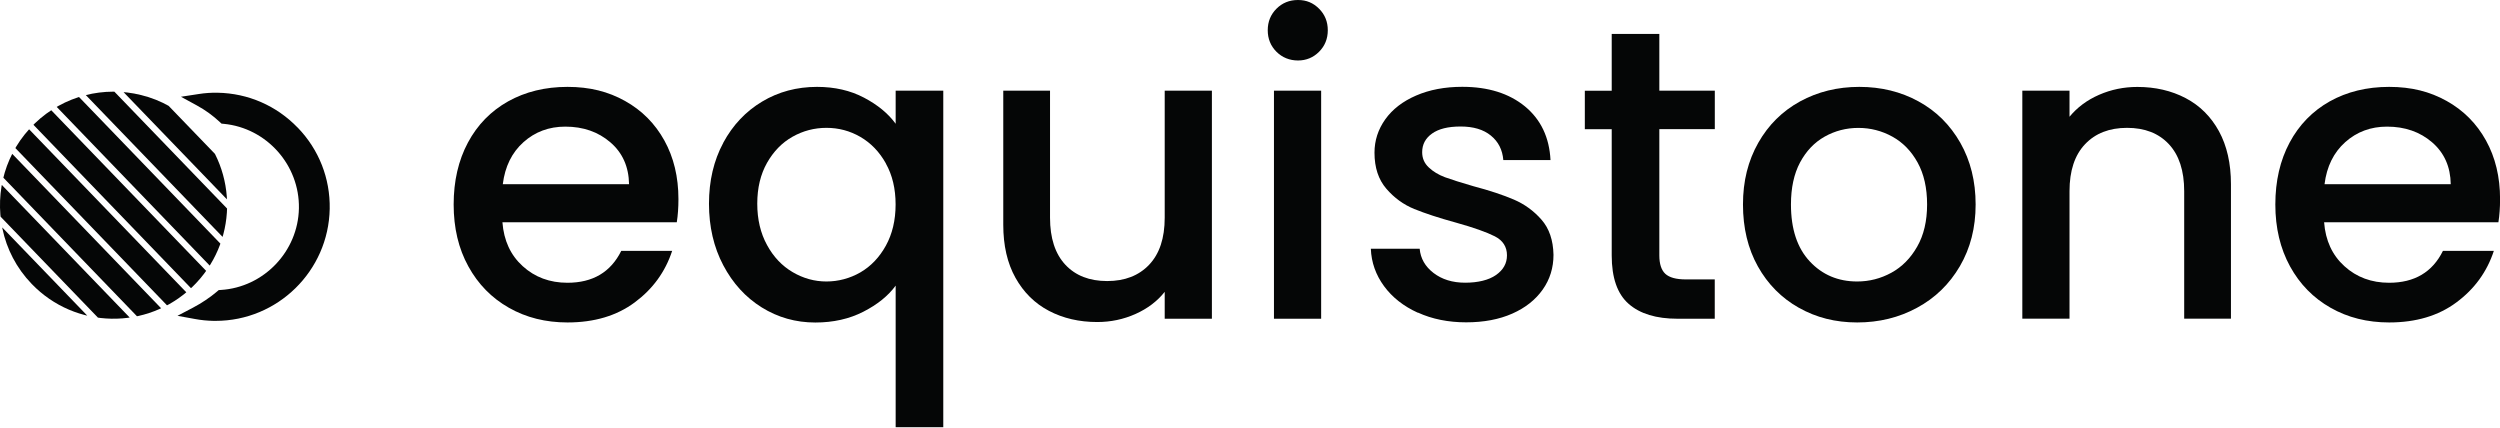
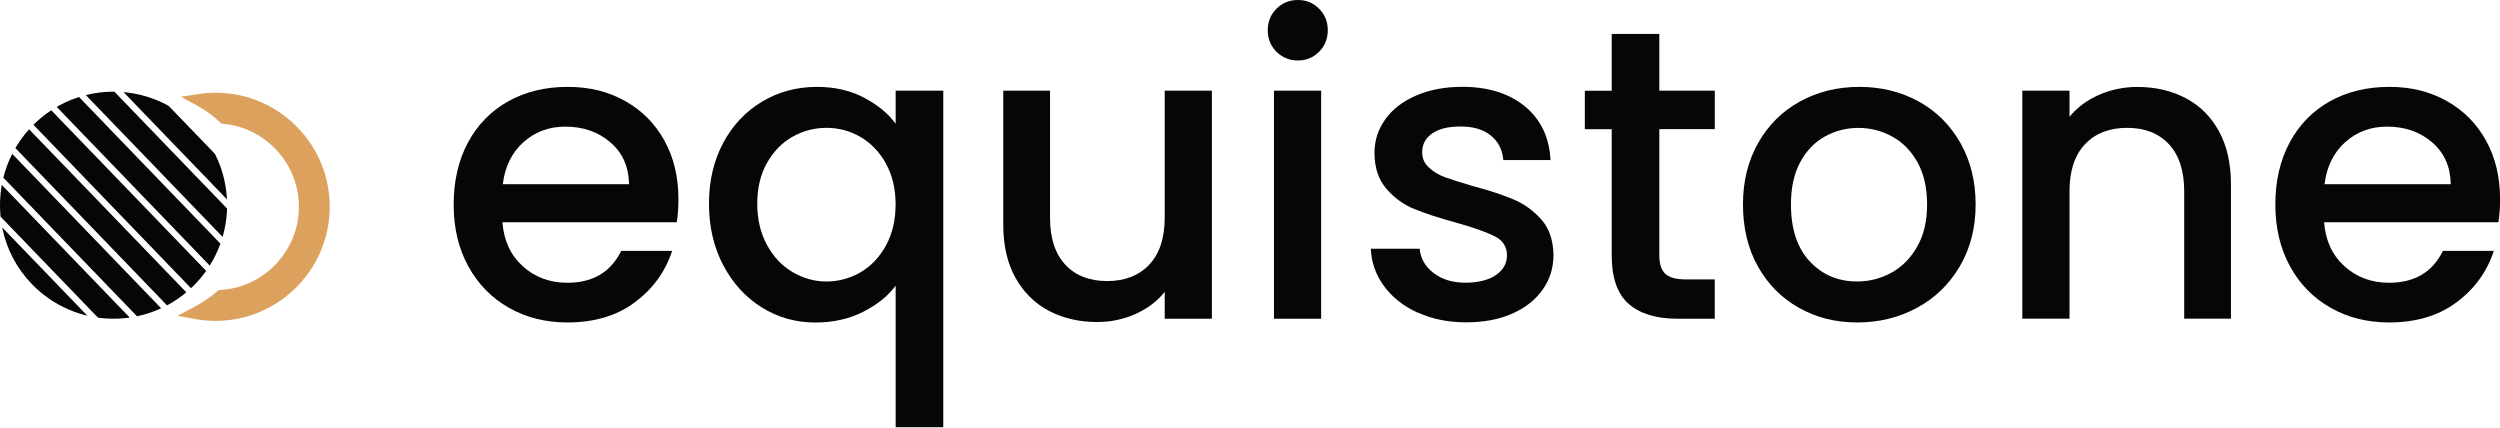
<svg xmlns="http://www.w3.org/2000/svg" id="Layer_2" data-name="Layer 2" viewBox="0 0 410.06 70.06">
  <defs>
    <style>
      .cls-1 {
        clip-path: url(#clippath);
      }

      .cls-2 {
        fill: none;
      }

      .cls-3 {
        fill: #050606;
+       }
+ 
+    .cls-4 {
+         fill: #dda15e;
      }
    </style>
    <clipPath id="clippath">
      <path class="cls-2" d="m.4,37.51c.69,3.31,2.29,6.46,4.81,9.07,7.14,7.41,18.93,7.62,26.34.48,7.41-7.14,7.63-18.93.49-26.34-2.52-2.61-5.62-4.33-8.9-5.13-6.01-1.5-12.65.04-17.44,4.66C.9,24.86-.88,31.43.4,37.51Z" />
    </clipPath>
  </defs>
  <g id="Layer_1-2" data-name="Layer 1">
    <path id="e" class="cls-3" d="m110.99,36.46h-28.58c.23,2.99,1.33,5.39,3.33,7.2,1.99,1.81,4.44,2.72,7.33,2.72,4.16,0,7.1-1.74,8.83-5.23h8.35c-1.13,3.44-3.18,6.26-6.14,8.45-2.96,2.2-6.64,3.29-11.03,3.29-3.58,0-6.78-.8-9.61-2.41-2.83-1.61-5.05-3.87-6.65-6.79-1.61-2.92-2.41-6.3-2.41-10.15s.78-7.23,2.34-10.15,3.76-5.17,6.59-6.76c2.83-1.58,6.08-2.38,9.74-2.38s6.68.77,9.44,2.31c2.76,1.54,4.91,3.7,6.45,6.48,1.54,2.78,2.31,5.99,2.31,9.61,0,1.4-.09,2.67-.27,3.8Zm-7.81-6.25c-.05-2.85-1.06-5.14-3.06-6.86-1.99-1.72-4.46-2.58-7.4-2.58-2.67,0-4.96.85-6.86,2.55s-3.03,4-3.39,6.89h20.71Z" />
    <path id="q" class="cls-3" d="m118.63,23.42c1.56-2.9,3.69-5.15,6.38-6.76,2.69-1.61,5.69-2.41,9-2.41,2.9,0,5.47.59,7.71,1.77,2.24,1.18,3.97,2.6,5.19,4.28v-5.43h7.81v55.2h-7.81v-23.22c-1.22,1.67-2.99,3.1-5.3,4.28-2.31,1.18-4.93,1.77-7.88,1.77-3.21,0-6.14-.83-8.79-2.48-2.65-1.65-4.75-3.96-6.31-6.92-1.56-2.96-2.34-6.32-2.34-10.08s.78-7.08,2.34-9.98Zm26.68,3.39c-1.06-1.9-2.46-3.35-4.18-4.35-1.72-1-3.58-1.49-5.57-1.49s-3.85.49-5.57,1.46c-1.72.97-3.11,2.4-4.18,4.28-1.06,1.88-1.6,4.11-1.6,6.69s.53,4.84,1.6,6.79c1.06,1.95,2.47,3.43,4.21,4.45,1.74,1.02,3.59,1.53,5.53,1.53s3.85-.5,5.57-1.49c1.72-1,3.11-2.45,4.18-4.38,1.06-1.92,1.6-4.18,1.6-6.76s-.53-4.82-1.6-6.72Z" />
    <path id="u" class="cls-3" d="m198.78,14.87v37.41h-7.74v-4.41c-1.22,1.54-2.82,2.75-4.79,3.63-1.97.88-4.06,1.32-6.28,1.32-2.94,0-5.58-.61-7.91-1.83-2.33-1.22-4.16-3.03-5.5-5.43-1.34-2.4-2-5.3-2-8.69V14.87h7.67v20.84c0,3.35.84,5.92,2.51,7.71,1.67,1.79,3.96,2.68,6.86,2.68s5.19-.89,6.89-2.68c1.7-1.79,2.55-4.36,2.55-7.71V14.87h7.74Z" />
    <path id="i" class="cls-3" d="m209.37,8.49c-.95-.95-1.43-2.13-1.43-3.53s.48-2.58,1.43-3.53c.95-.95,2.13-1.43,3.53-1.43s2.51.48,3.46,1.43c.95.95,1.43,2.13,1.43,3.53s-.48,2.58-1.43,3.53-2.1,1.43-3.46,1.43-2.58-.48-3.53-1.43Zm7.33,6.38v37.41h-7.74V14.87h7.74Z" />
    <path id="s" class="cls-3" d="m232.55,51.29c-2.33-1.06-4.18-2.51-5.53-4.35s-2.08-3.88-2.17-6.14h8.01c.14,1.58.89,2.91,2.27,3.97,1.38,1.06,3.11,1.6,5.19,1.6s3.86-.42,5.06-1.26c1.2-.84,1.8-1.91,1.8-3.23,0-1.4-.67-2.44-2-3.12-1.34-.68-3.45-1.43-6.35-2.24-2.81-.77-5.09-1.52-6.86-2.24-1.77-.72-3.29-1.83-4.58-3.33s-1.94-3.46-1.94-5.91c0-1.99.59-3.81,1.77-5.47,1.18-1.65,2.86-2.95,5.06-3.9,2.19-.95,4.72-1.43,7.57-1.43,4.25,0,7.68,1.08,10.29,3.22,2.6,2.15,3.99,5.08,4.18,8.79h-7.74c-.14-1.67-.81-3.01-2.04-4.01-1.22-1-2.87-1.49-4.96-1.49s-3.6.39-4.68,1.15c-1.09.77-1.63,1.79-1.63,3.06,0,1,.36,1.83,1.09,2.51.72.68,1.61,1.21,2.65,1.6,1.04.38,2.58.87,4.62,1.46,2.72.72,4.94,1.46,6.69,2.21,1.74.75,3.25,1.84,4.52,3.29,1.27,1.45,1.92,3.37,1.97,5.77,0,2.13-.59,4.03-1.77,5.7-1.18,1.67-2.84,2.99-4.99,3.94-2.15.95-4.67,1.43-7.57,1.43s-5.58-.53-7.91-1.6Z" />
    <path id="t" class="cls-3" d="m272.17,21.18v20.71c0,1.4.33,2.41.98,3.02.66.61,1.78.92,3.36.92h4.75v6.45h-6.11c-3.48,0-6.15-.81-8.01-2.44-1.86-1.63-2.78-4.28-2.78-7.94v-20.71h-4.41v-6.31h4.41V5.57h7.81v9.3h9.1v6.31h-9.1Z" />
    <path id="o" class="cls-3" d="m295.05,50.48c-2.85-1.61-5.09-3.87-6.72-6.79-1.63-2.92-2.44-6.3-2.44-10.15s.84-7.17,2.51-10.12c1.67-2.94,3.96-5.2,6.86-6.79,2.9-1.58,6.13-2.38,9.71-2.38s6.81.79,9.71,2.38c2.9,1.58,5.18,3.85,6.86,6.79,1.67,2.94,2.51,6.31,2.51,10.12s-.86,7.17-2.58,10.12c-1.72,2.94-4.06,5.22-7.03,6.82-2.96,1.61-6.24,2.41-9.81,2.41s-6.72-.8-9.57-2.41Zm15.17-5.74c1.74-.95,3.16-2.38,4.24-4.28,1.09-1.9,1.63-4.21,1.63-6.92s-.52-5.01-1.56-6.89c-1.04-1.88-2.42-3.29-4.14-4.24-1.72-.95-3.58-1.43-5.57-1.43s-3.84.48-5.53,1.43-3.04,2.37-4.04,4.24c-1,1.88-1.49,4.18-1.49,6.89,0,4.03,1.03,7.14,3.09,9.34,2.06,2.2,4.65,3.29,7.77,3.29,1.99,0,3.86-.48,5.6-1.43Z" />
    <path id="n" class="cls-3" d="m358.49,16.09c2.33,1.22,4.15,3.03,5.47,5.43,1.31,2.4,1.97,5.3,1.97,8.69v22.06h-7.67v-20.91c0-3.35-.84-5.92-2.51-7.71-1.67-1.79-3.96-2.68-6.86-2.68s-5.19.89-6.89,2.68c-1.7,1.79-2.55,4.36-2.55,7.71v20.91h-7.74V14.87h7.74v4.28c1.27-1.54,2.88-2.74,4.85-3.6,1.97-.86,4.06-1.29,6.28-1.29,2.94,0,5.58.61,7.91,1.83Z" />
    <path id="e-2" data-name="e" class="cls-3" d="m409.79,36.46h-28.58c.23,2.99,1.33,5.39,3.33,7.2,1.99,1.81,4.44,2.72,7.33,2.72,4.16,0,7.11-1.74,8.83-5.23h8.35c-1.13,3.44-3.18,6.26-6.14,8.45-2.96,2.2-6.64,3.29-11.03,3.29-3.58,0-6.78-.8-9.61-2.41-2.83-1.61-5.05-3.87-6.65-6.79s-2.41-6.3-2.41-10.15.78-7.23,2.34-10.15,3.76-5.17,6.58-6.76c2.83-1.58,6.08-2.38,9.74-2.38s6.68.77,9.44,2.31c2.76,1.54,4.91,3.7,6.45,6.48,1.54,2.78,2.31,5.99,2.31,9.61,0,1.4-.09,2.67-.27,3.8Zm-7.81-6.25c-.04-2.85-1.06-5.14-3.05-6.86-1.99-1.72-4.46-2.58-7.4-2.58-2.67,0-4.96.85-6.86,2.55-1.9,1.7-3.03,4-3.39,6.89h20.71Z" />
    <g id="logo">
      <path class="cls-2" d="m58.12,19.34c.21.1.43.22.66.34" />
-       <path class="cls-3" d="m48.82,20.93c-3.47-3.6-8.13-5.63-13.12-5.72-1.04-.02-2.09.05-3.09.21l-2.93.45,2.6,1.42c1.38.75,2.66,1.68,3.81,2.76l.25.23.34.03c7.05.67,12.47,6.76,12.35,13.85-.13,7.08-5.76,12.97-12.82,13.4l-.33.02-.25.21c-1.2,1.02-2.53,1.91-3.95,2.66l-2.57,1.35,2.85.52c1.01.19,2.04.29,3.06.31.12,0,.23,0,.35,0,10.16,0,18.52-8.18,18.71-18.38.09-4.99-1.77-9.72-5.25-13.32Z" />
+       <path class="cls-4" d="m48.82,20.93c-3.47-3.6-8.13-5.63-13.12-5.72-1.04-.02-2.09.05-3.09.21l-2.93.45,2.6,1.42c1.38.75,2.66,1.68,3.81,2.76l.25.23.34.03c7.05.67,12.47,6.76,12.35,13.85-.13,7.08-5.76,12.97-12.82,13.4l-.33.02-.25.21c-1.2,1.02-2.53,1.91-3.95,2.66l-2.57,1.35,2.85.52c1.01.19,2.04.29,3.06.31.12,0,.23,0,.35,0,10.16,0,18.52-8.18,18.71-18.38.09-4.99-1.77-9.72-5.25-13.32Z" />
      <g class="cls-1">
        <g>
          <rect class="cls-3" x="-10.17" y="42.06" width="41.93" height="3.76" transform="translate(-13.34 82.2) rotate(-133.96)" />
          <rect class="cls-3" x="-6.73" y="38.73" width="41.93" height="3.76" transform="translate(-5.12 79.06) rotate(-133.96)" />
          <rect class="cls-3" x=".16" y="32.09" width="41.93" height="3.76" transform="translate(11.33 72.76) rotate(-133.96)" />
          <rect class="cls-3" x="-3.28" y="35.41" width="41.93" height="3.76" transform="translate(3.11 75.91) rotate(-133.96)" />
          <rect class="cls-3" x="7.05" y="25.45" width="41.93" height="3.76" transform="translate(27.78 66.47) rotate(-133.96)" />
          <rect class="cls-3" x="3.61" y="28.77" width="41.93" height="3.76" transform="translate(19.56 69.62) rotate(-133.96)" />
          <rect class="cls-3" x="10.49" y="22.13" width="41.93" height="3.76" transform="translate(36.01 63.32) rotate(-133.96)" />
          <rect class="cls-3" x="-13.61" y="45.38" width="41.93" height="3.76" transform="translate(-21.57 85.35) rotate(-133.96)" />
          <rect class="cls-3" x="13.94" y="18.81" width="41.93" height="3.76" transform="translate(44.23 60.18) rotate(-133.96)" />
        </g>
      </g>
    </g>
  </g>
</svg>
